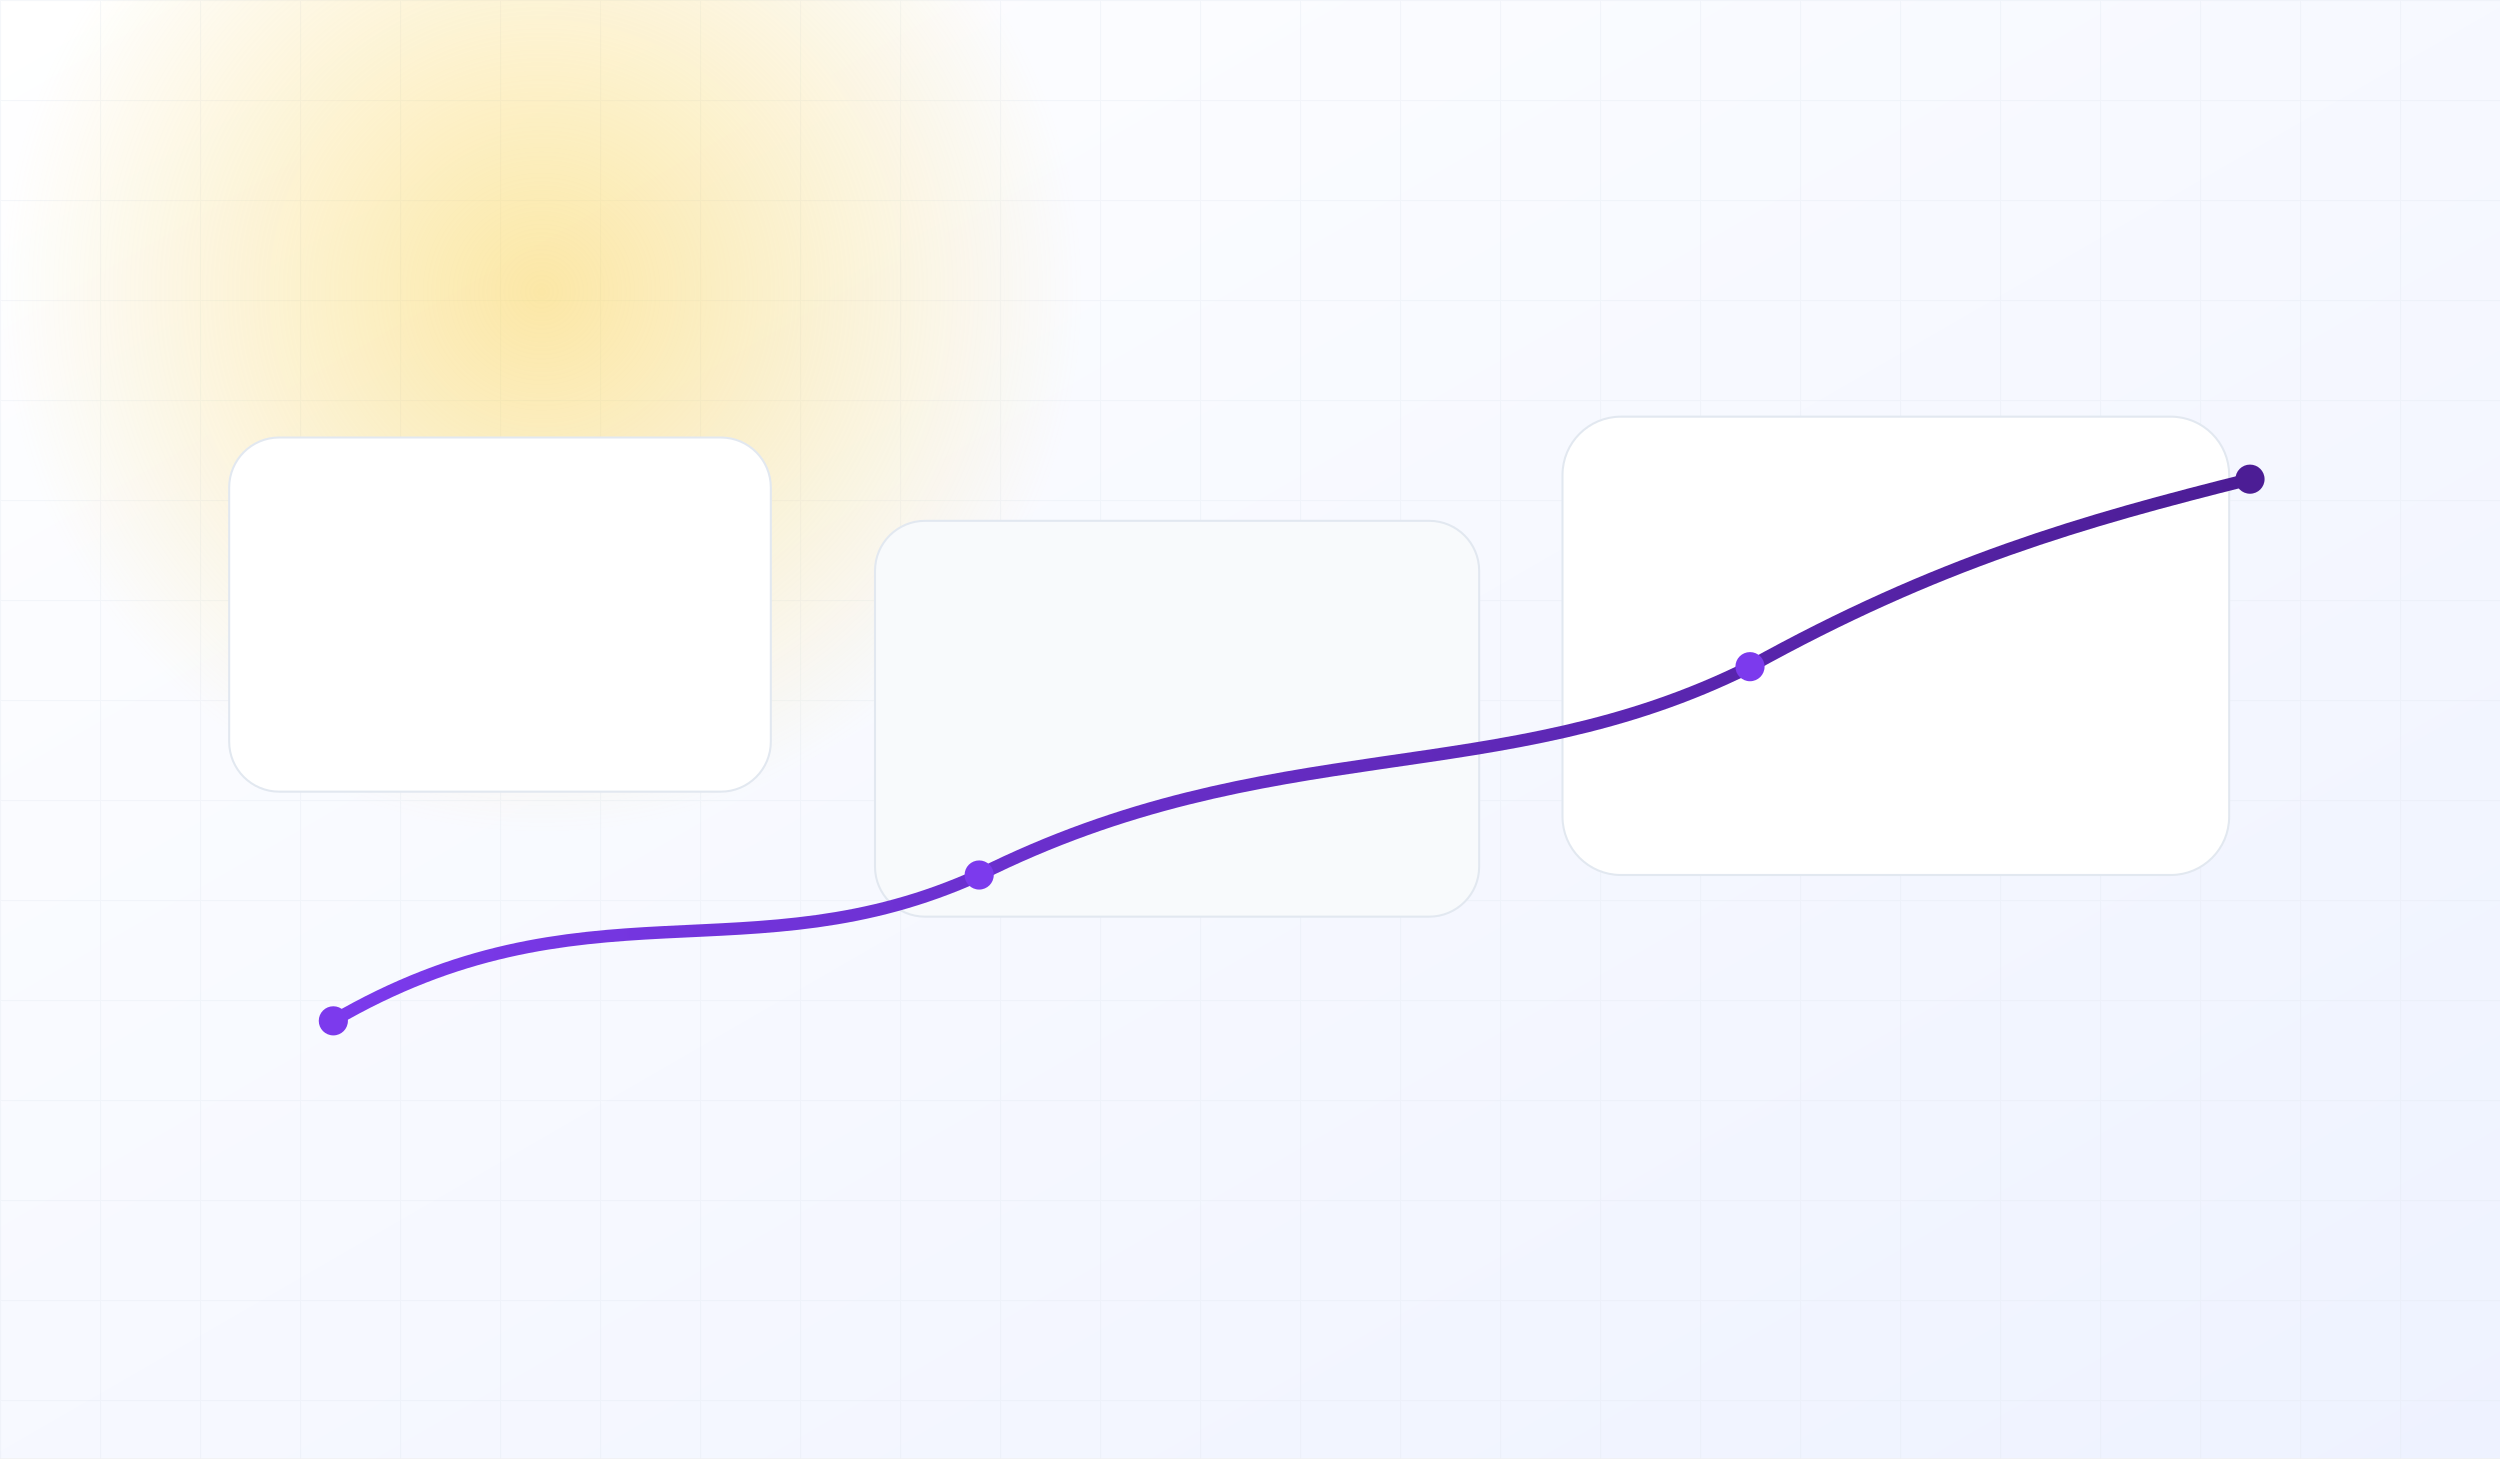
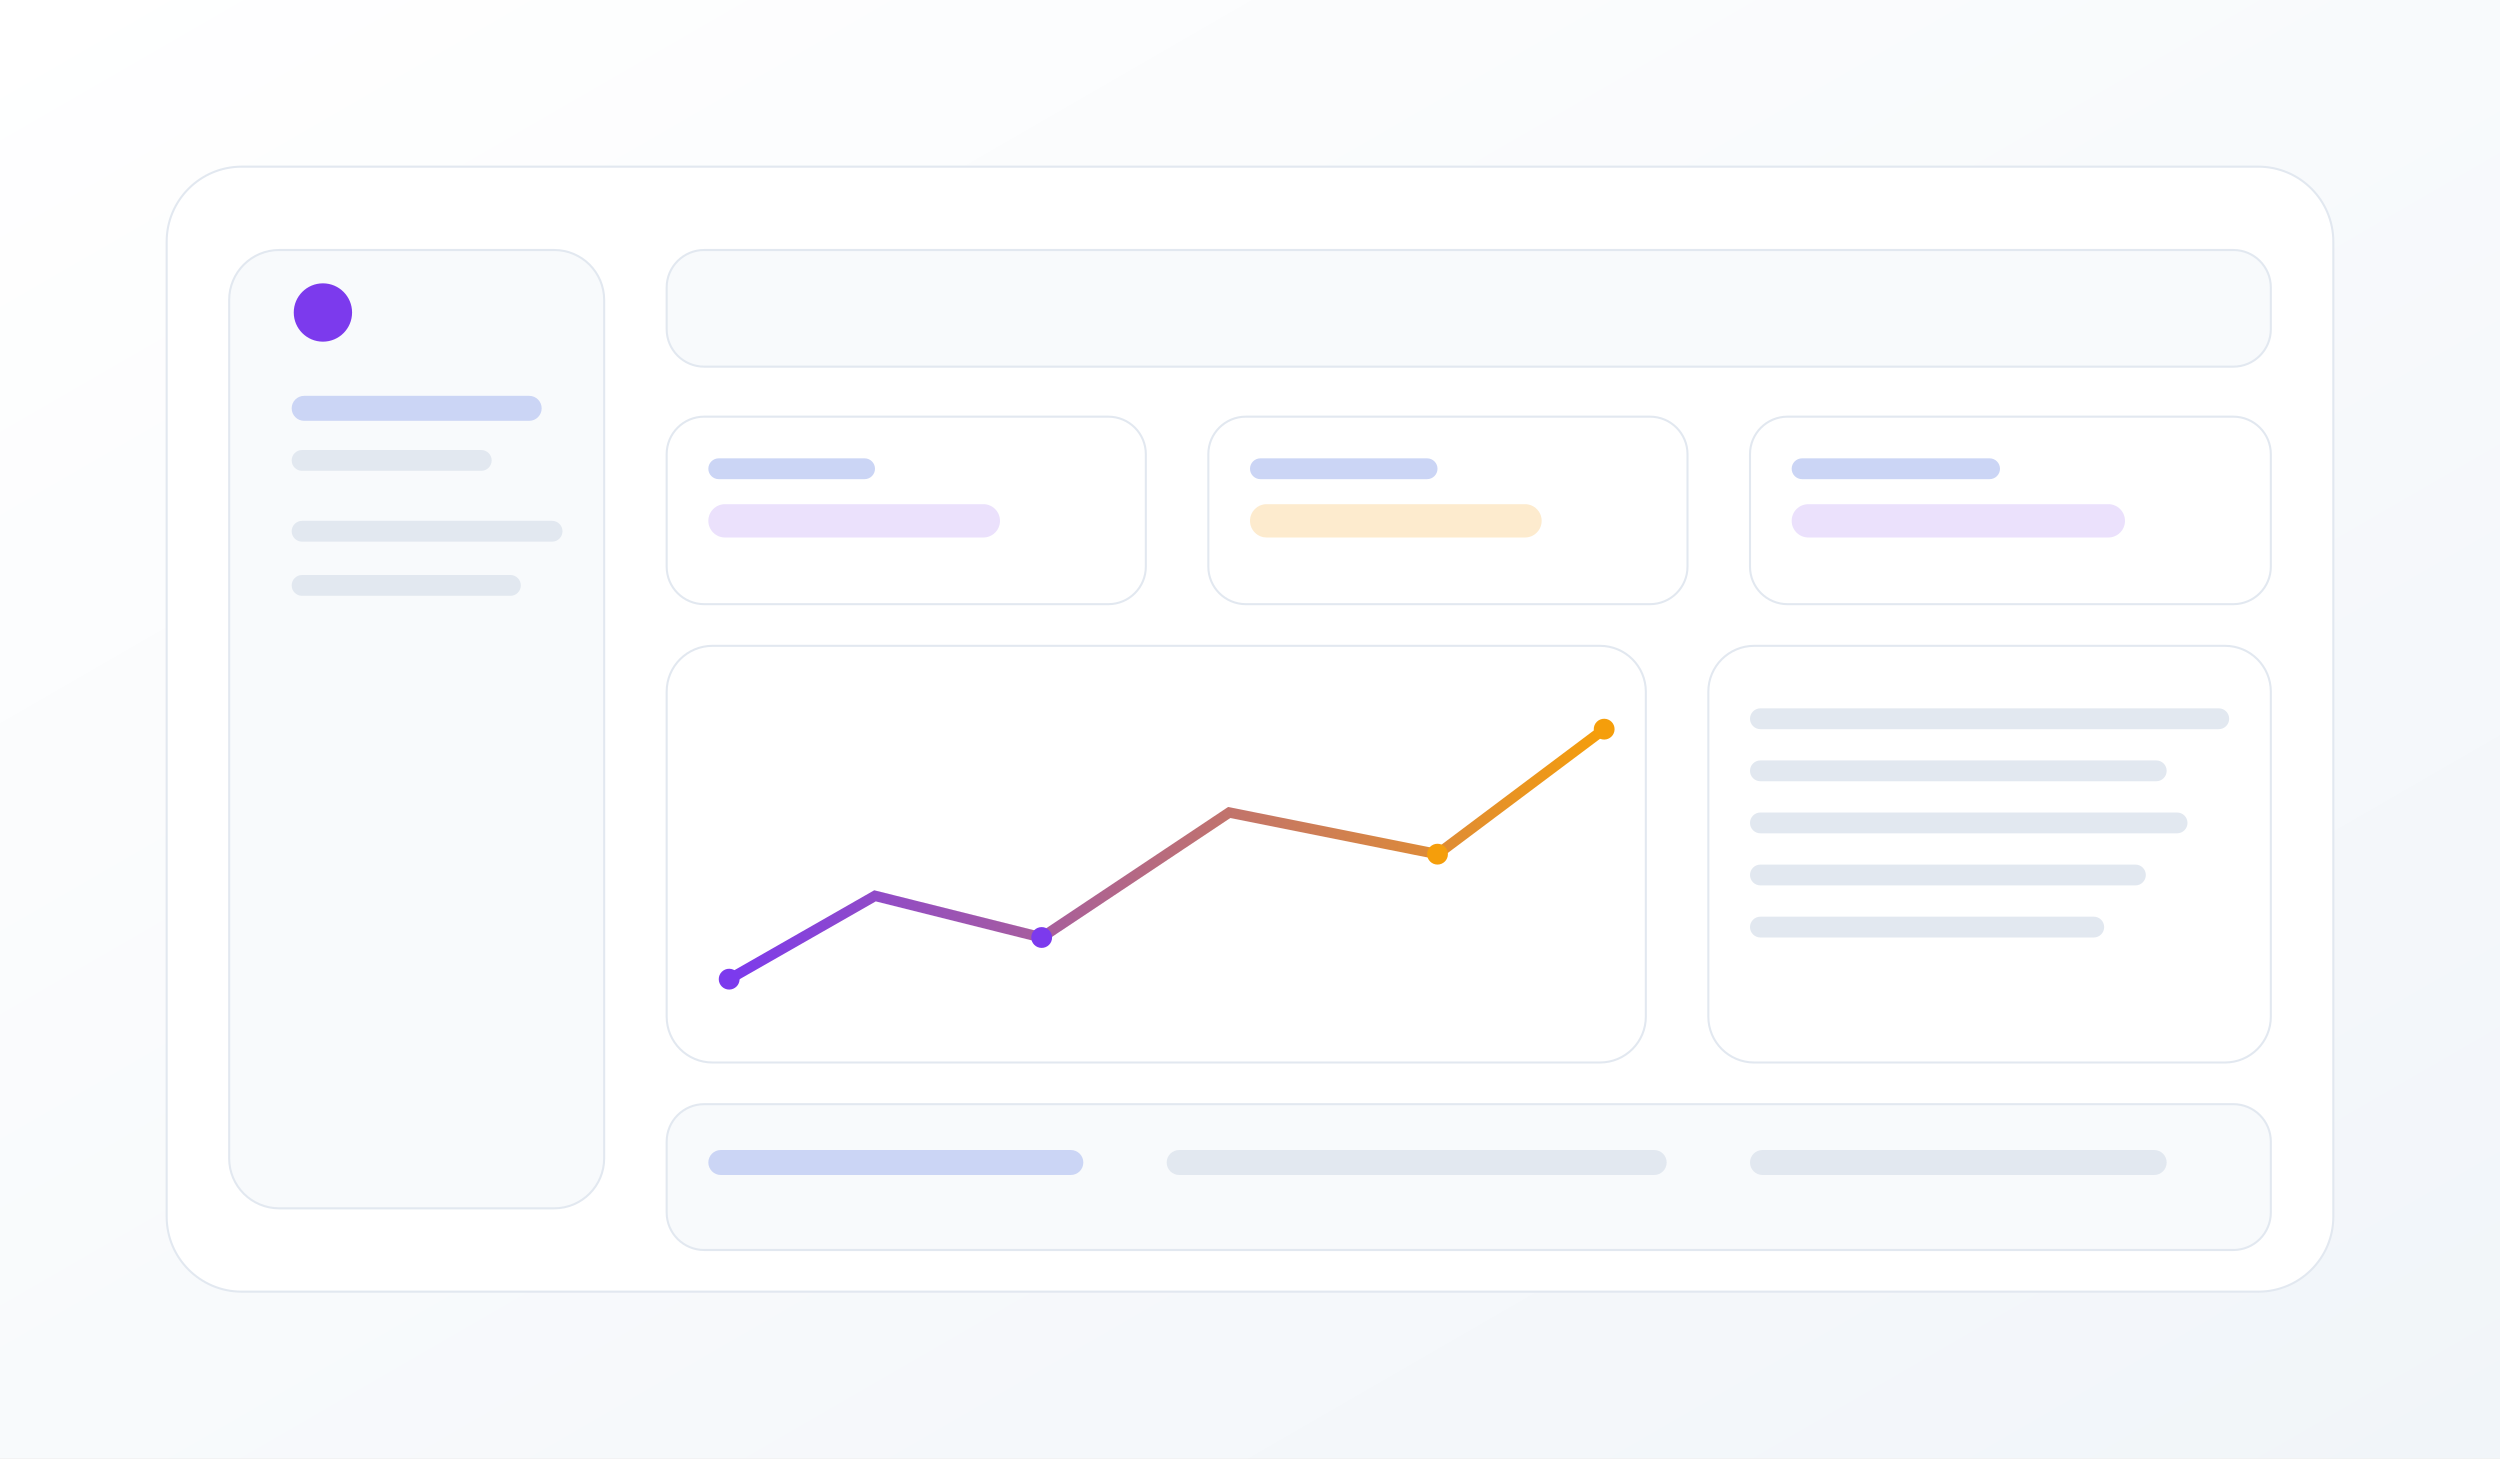
<svg xmlns="http://www.w3.org/2000/svg" width="1200" height="700" viewBox="0 0 1200 700" fill="none">
  <defs>
    <linearGradient id="bg" x1="0" y1="0" x2="1" y2="1">
      <stop offset="0%" stop-color="#FFFFFF" />
-       <stop offset="100%" stop-color="#EEF2FF" />
+       <stop offset="100%" stop-color="#F1F5F9" />
    </linearGradient>
-     <radialGradient id="glow" cx="0" cy="0" r="1" gradientUnits="userSpaceOnUse" gradientTransform="translate(260 140) rotate(90) scale(260 260)">
-       <stop offset="0%" stop-color="#FCD34D" stop-opacity="0.5" />
-       <stop offset="100%" stop-color="#FCD34D" stop-opacity="0" />
-     </radialGradient>
-     <pattern id="grid" width="48" height="48" patternUnits="userSpaceOnUse">
-       <path d="M48 0H0V48" fill="none" stroke="#E2E8F0" stroke-width="1" />
-     </pattern>
    <linearGradient id="accent" x1="0" y1="0" x2="1" y2="0">
      <stop offset="0%" stop-color="#7C3AED" />
-       <stop offset="100%" stop-color="#4C1D95" />
+       <stop offset="100%" stop-color="#F59E0B" />
    </linearGradient>
  </defs>
  <rect width="1200" height="700" fill="url(#bg)" />
-   <rect width="1200" height="700" fill="url(#grid)" opacity="0.35" />
-   <circle cx="260" cy="140" r="260" fill="url(#glow)" />
-   <rect x="110" y="210" width="260" height="170" rx="24" fill="#FFFFFF" stroke="#E2E8F0" />
-   <rect x="420" y="250" width="290" height="190" rx="24" fill="#F8FAFC" stroke="#E2E8F0" />
-   <rect x="750" y="200" width="320" height="220" rx="28" fill="#FFFFFF" stroke="#E2E8F0" />
-   <path d="M160 490 C 280 420 360 470 470 420 C 610 350 720 380 840 320 C 930 270 1000 250 1080 230" stroke="url(#accent)" stroke-width="6" fill="none" />
-   <circle cx="160" cy="490" r="7" fill="#7C3AED" />
-   <circle cx="470" cy="420" r="7" fill="#7C3AED" />
-   <circle cx="840" cy="320" r="7" fill="#7C3AED" />
-   <circle cx="1080" cy="230" r="7" fill="#4C1D95" />
+   <rect x="80" y="80" width="1040" height="540" rx="36" fill="#FFFFFF" stroke="#E2E8F0" />
+   <rect x="110" y="120" width="180" height="460" rx="24" fill="#F8FAFC" stroke="#E2E8F0" />
+   <rect x="320" y="120" width="770" height="56" rx="18" fill="#F8FAFC" stroke="#E2E8F0" />
+   <circle cx="155" cy="150" r="14" fill="#7C3AED" />
+   <rect x="140" y="190" width="120" height="12" rx="6" fill="#CBD5F5" />
+   <rect x="140" y="216" width="96" height="10" rx="5" fill="#E2E8F0" />
+   <rect x="140" y="250" width="130" height="10" rx="5" fill="#E2E8F0" />
+   <rect x="140" y="276" width="110" height="10" rx="5" fill="#E2E8F0" />
+   <rect x="320" y="200" width="230" height="90" rx="18" fill="#FFFFFF" stroke="#E2E8F0" />
+   <rect x="580" y="200" width="230" height="90" rx="18" fill="#FFFFFF" stroke="#E2E8F0" />
+   <rect x="840" y="200" width="250" height="90" rx="18" fill="#FFFFFF" stroke="#E2E8F0" />
+   <rect x="340" y="220" width="80" height="10" rx="5" fill="#CBD5F5" />
+   <rect x="600" y="220" width="90" height="10" rx="5" fill="#CBD5F5" />
+   <rect x="860" y="220" width="100" height="10" rx="5" fill="#CBD5F5" />
+   <rect x="340" y="242" width="140" height="16" rx="8" fill="#7C3AED" fill-opacity="0.15" />
+   <rect x="600" y="242" width="140" height="16" rx="8" fill="#F59E0B" fill-opacity="0.2" />
+   <rect x="860" y="242" width="160" height="16" rx="8" fill="#7C3AED" fill-opacity="0.15" />
+   <rect x="320" y="310" width="470" height="200" rx="22" fill="#FFFFFF" stroke="#E2E8F0" />
+   <rect x="820" y="310" width="270" height="200" rx="22" fill="#FFFFFF" stroke="#E2E8F0" />
+   <path d="M350 470 L 420 430 L 500 450 L 590 390 L 690 410 L 770 350" stroke="url(#accent)" stroke-width="5" fill="none" />
+   <circle cx="350" cy="470" r="5" fill="#7C3AED" />
+   <circle cx="500" cy="450" r="5" fill="#7C3AED" />
+   <circle cx="690" cy="410" r="5" fill="#F59E0B" />
+   <circle cx="770" cy="350" r="5" fill="#F59E0B" />
+   <rect x="840" y="340" width="230" height="10" rx="5" fill="#E2E8F0" />
+   <rect x="840" y="365" width="200" height="10" rx="5" fill="#E2E8F0" />
+   <rect x="840" y="390" width="210" height="10" rx="5" fill="#E2E8F0" />
+   <rect x="840" y="415" width="190" height="10" rx="5" fill="#E2E8F0" />
+   <rect x="840" y="440" width="170" height="10" rx="5" fill="#E2E8F0" />
+   <rect x="320" y="530" width="770" height="70" rx="18" fill="#F8FAFC" stroke="#E2E8F0" />
+   <rect x="340" y="552" width="180" height="12" rx="6" fill="#CBD5F5" />
+   <rect x="560" y="552" width="240" height="12" rx="6" fill="#E2E8F0" />
+   <rect x="840" y="552" width="200" height="12" rx="6" fill="#E2E8F0" />
</svg>
